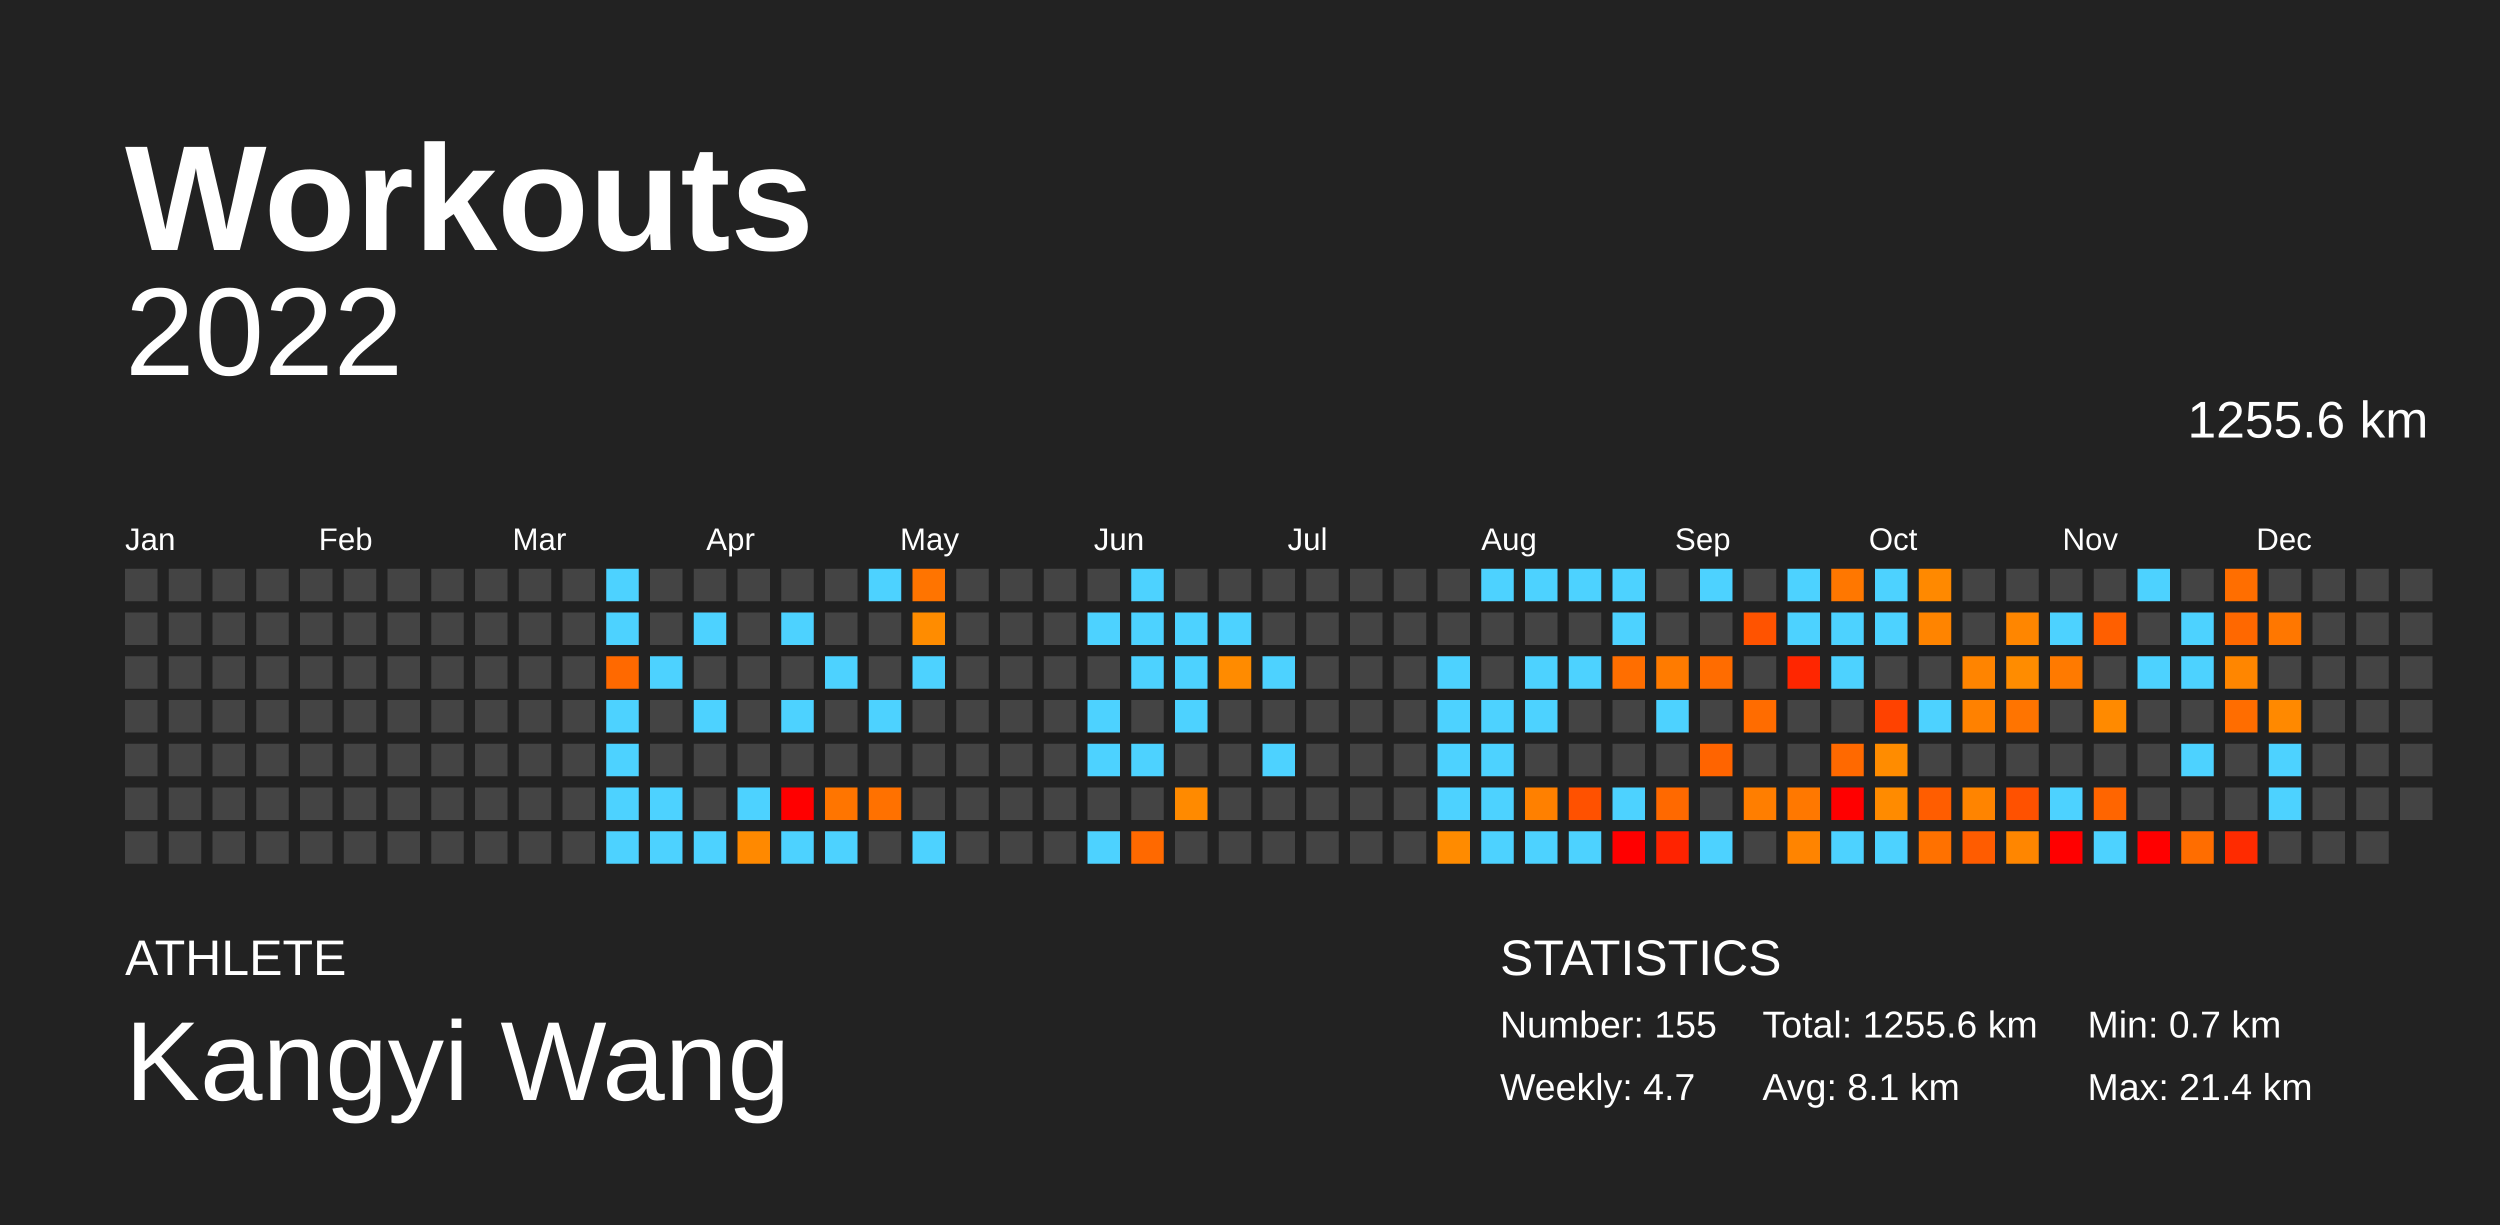
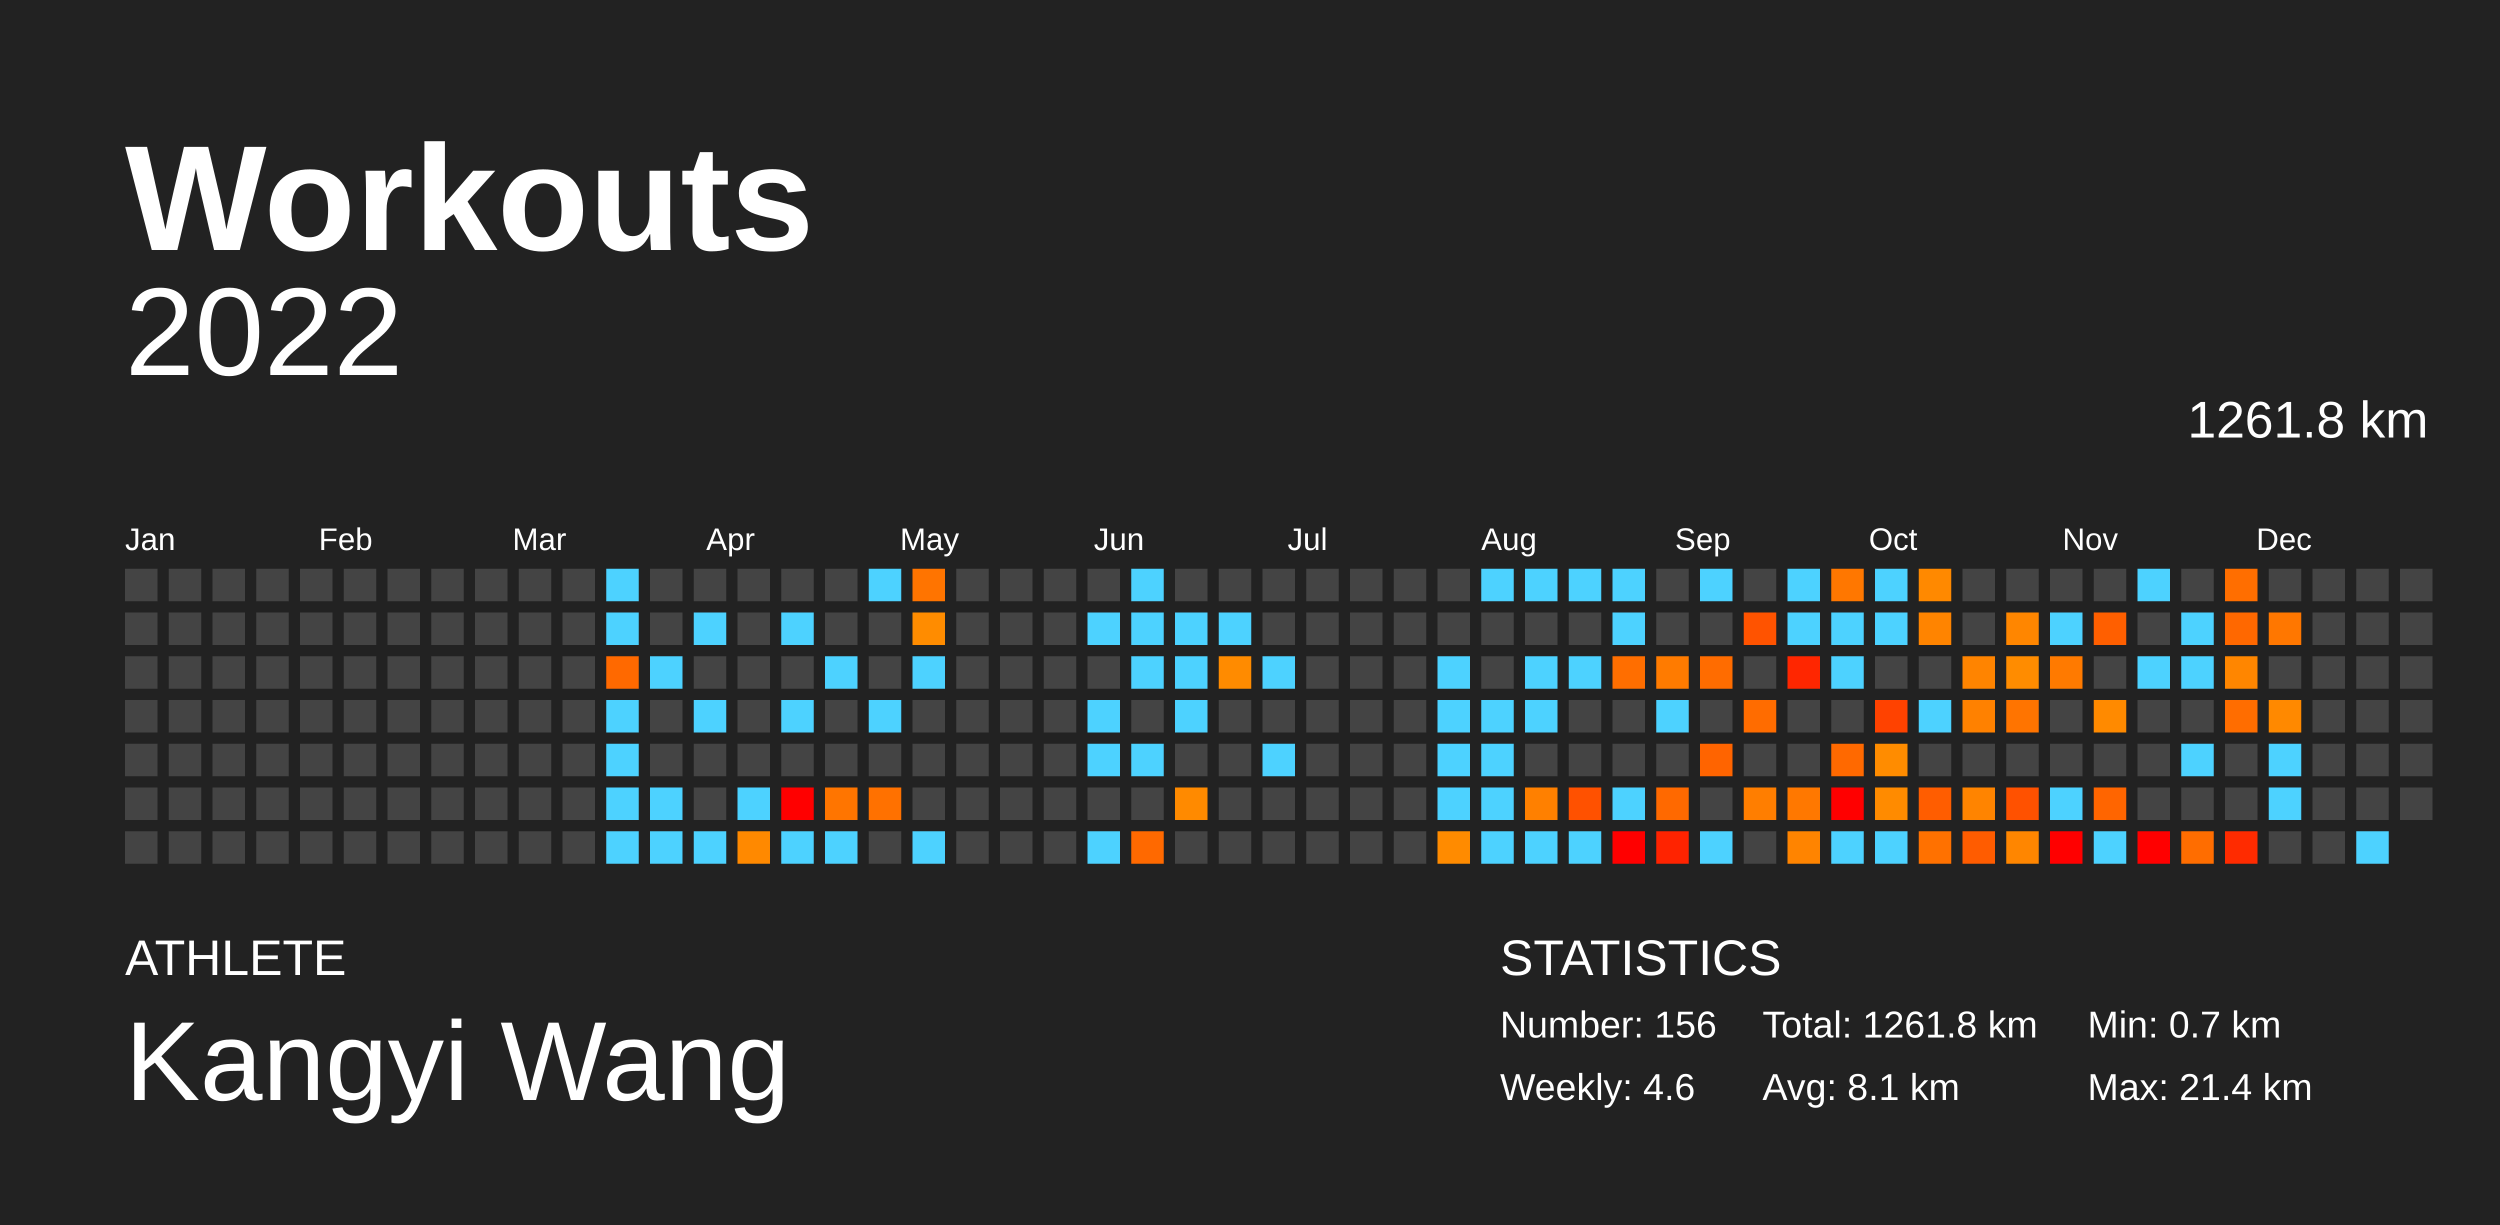
<svg xmlns="http://www.w3.org/2000/svg" baseProfile="full" height="98mm" version="1.1" viewBox="0,0,200,98" width="200mm">
  <defs />
  <rect fill="#222222" height="98" width="200" x="0" y="0" />
  <text fill="#FFFFFF" style="font-size:12px; font-family:Arial; font-weight:bold;" x="10" y="20">Workouts</text>
  <text fill="#FFFFFF" style="font-size:4px; font-family:Arial" x="10" y="78">ATHLETE</text>
  <text fill="#FFFFFF" style="font-size:9px; font-family:Arial" x="10" y="88">Kangyi Wang</text>
  <text fill="#FFFFFF" style="font-size:4px; font-family:Arial" x="120" y="78">STATISTICS</text>
-   <text fill="#FFFFFF" style="font-size:3px; font-family:Arial" x="120" y="83">Number: 155</text>
-   <text fill="#FFFFFF" style="font-size:3px; font-family:Arial" x="120" y="88">Weekly: 4.7</text>
-   <text fill="#FFFFFF" style="font-size:3px; font-family:Arial" x="141" y="83">Total: 1255.6 km</text>
+   <text fill="#FFFFFF" style="font-size:3px; font-family:Arial" x="120" y="83">Number: 156</text>
+   <text fill="#FFFFFF" style="font-size:3px; font-family:Arial" x="120" y="88">Weekly: 4.6</text>
+   <text fill="#FFFFFF" style="font-size:3px; font-family:Arial" x="141" y="83">Total: 1261.8 km</text>
  <text fill="#FFFFFF" style="font-size:3px; font-family:Arial" x="141" y="88">Avg: 8.1 km</text>
  <text fill="#FFFFFF" style="font-size:3px; font-family:Arial" x="167" y="83">Min: 0.7 km</text>
  <text fill="#FFFFFF" style="font-size:3px; font-family:Arial" x="167" y="88">Max: 21.4 km</text>
  <text alignment-baseline="hanging" fill="#FFFFFF" style="font-size:10.0px; font-family:Arial;" x="10" y="30">2022</text>
-   <text alignment-baseline="hanging" fill="#FFFFFF" style="font-size:4.125px; font-family:Arial;" x="175" y="35">1255.6 km</text>
+   <text alignment-baseline="hanging" fill="#FFFFFF" style="font-size:4.125px; font-family:Arial;" x="175" y="35">1261.8 km</text>
  <text fill="#FFFFFF" style="font-size:2.5px; font-family:Arial" x="10.0" y="44">Jan</text>
  <text fill="#FFFFFF" style="font-size:2.5px; font-family:Arial" x="25.5" y="44">Feb</text>
  <text fill="#FFFFFF" style="font-size:2.5px; font-family:Arial" x="41.0" y="44">Mar</text>
  <text fill="#FFFFFF" style="font-size:2.5px; font-family:Arial" x="56.5" y="44">Apr</text>
  <text fill="#FFFFFF" style="font-size:2.5px; font-family:Arial" x="72.0" y="44">May</text>
  <text fill="#FFFFFF" style="font-size:2.5px; font-family:Arial" x="87.5" y="44">Jun</text>
  <text fill="#FFFFFF" style="font-size:2.5px; font-family:Arial" x="103.0" y="44">Jul</text>
  <text fill="#FFFFFF" style="font-size:2.5px; font-family:Arial" x="118.5" y="44">Aug</text>
  <text fill="#FFFFFF" style="font-size:2.5px; font-family:Arial" x="134.0" y="44">Sep</text>
  <text fill="#FFFFFF" style="font-size:2.5px; font-family:Arial" x="149.5" y="44">Oct</text>
  <text fill="#FFFFFF" style="font-size:2.5px; font-family:Arial" x="165.0" y="44">Nov</text>
  <text fill="#FFFFFF" style="font-size:2.5px; font-family:Arial" x="180.5" y="44">Dec</text>
  <rect fill="#444444" height="2.6" width="2.6" x="10.0" y="45.5" />
  <rect fill="#444444" height="2.6" width="2.6" x="10.0" y="49.0" />
  <rect fill="#444444" height="2.6" width="2.6" x="10.0" y="52.5" />
  <rect fill="#444444" height="2.6" width="2.6" x="10.0" y="56.0" />
  <rect fill="#444444" height="2.6" width="2.6" x="10.0" y="59.5" />
  <rect fill="#444444" height="2.6" width="2.6" x="10.0" y="63.0" />
  <rect fill="#444444" height="2.6" width="2.6" x="10.0" y="66.5" />
  <rect fill="#444444" height="2.6" width="2.6" x="13.5" y="45.5" />
  <rect fill="#444444" height="2.6" width="2.6" x="13.5" y="49.0" />
  <rect fill="#444444" height="2.6" width="2.6" x="13.5" y="52.5" />
  <rect fill="#444444" height="2.6" width="2.6" x="13.5" y="56.0" />
  <rect fill="#444444" height="2.6" width="2.6" x="13.5" y="59.5" />
  <rect fill="#444444" height="2.6" width="2.6" x="13.5" y="63.0" />
  <rect fill="#444444" height="2.6" width="2.6" x="13.5" y="66.5" />
  <rect fill="#444444" height="2.6" width="2.6" x="17.0" y="45.5" />
  <rect fill="#444444" height="2.6" width="2.6" x="17.0" y="49.0" />
  <rect fill="#444444" height="2.6" width="2.6" x="17.0" y="52.5" />
  <rect fill="#444444" height="2.6" width="2.6" x="17.0" y="56.0" />
  <rect fill="#444444" height="2.6" width="2.6" x="17.0" y="59.5" />
  <rect fill="#444444" height="2.6" width="2.6" x="17.0" y="63.0" />
  <rect fill="#444444" height="2.6" width="2.6" x="17.0" y="66.5" />
  <rect fill="#444444" height="2.6" width="2.6" x="20.5" y="45.5" />
  <rect fill="#444444" height="2.6" width="2.6" x="20.5" y="49.0" />
  <rect fill="#444444" height="2.6" width="2.6" x="20.5" y="52.5" />
  <rect fill="#444444" height="2.6" width="2.6" x="20.5" y="56.0" />
  <rect fill="#444444" height="2.6" width="2.6" x="20.5" y="59.5" />
  <rect fill="#444444" height="2.6" width="2.6" x="20.5" y="63.0" />
  <rect fill="#444444" height="2.6" width="2.6" x="20.5" y="66.5" />
  <rect fill="#444444" height="2.6" width="2.6" x="24.0" y="45.5" />
  <rect fill="#444444" height="2.6" width="2.6" x="24.0" y="49.0" />
  <rect fill="#444444" height="2.6" width="2.6" x="24.0" y="52.5" />
  <rect fill="#444444" height="2.6" width="2.6" x="24.0" y="56.0" />
  <rect fill="#444444" height="2.6" width="2.6" x="24.0" y="59.5" />
  <rect fill="#444444" height="2.6" width="2.6" x="24.0" y="63.0" />
  <rect fill="#444444" height="2.6" width="2.6" x="24.0" y="66.5" />
  <rect fill="#444444" height="2.6" width="2.6" x="27.5" y="45.5" />
  <rect fill="#444444" height="2.6" width="2.6" x="27.5" y="49.0" />
  <rect fill="#444444" height="2.6" width="2.6" x="27.5" y="52.5" />
  <rect fill="#444444" height="2.6" width="2.6" x="27.5" y="56.0" />
  <rect fill="#444444" height="2.6" width="2.6" x="27.5" y="59.5" />
  <rect fill="#444444" height="2.6" width="2.6" x="27.5" y="63.0" />
  <rect fill="#444444" height="2.6" width="2.6" x="27.5" y="66.5" />
  <rect fill="#444444" height="2.6" width="2.6" x="31.0" y="45.5" />
  <rect fill="#444444" height="2.6" width="2.6" x="31.0" y="49.0" />
  <rect fill="#444444" height="2.6" width="2.6" x="31.0" y="52.5" />
  <rect fill="#444444" height="2.6" width="2.6" x="31.0" y="56.0" />
  <rect fill="#444444" height="2.6" width="2.6" x="31.0" y="59.5" />
  <rect fill="#444444" height="2.6" width="2.6" x="31.0" y="63.0" />
  <rect fill="#444444" height="2.6" width="2.6" x="31.0" y="66.5" />
  <rect fill="#444444" height="2.6" width="2.6" x="34.5" y="45.5" />
  <rect fill="#444444" height="2.6" width="2.6" x="34.5" y="49.0" />
  <rect fill="#444444" height="2.6" width="2.6" x="34.5" y="52.5" />
  <rect fill="#444444" height="2.6" width="2.6" x="34.5" y="56.0" />
  <rect fill="#444444" height="2.6" width="2.6" x="34.5" y="59.5" />
  <rect fill="#444444" height="2.6" width="2.6" x="34.5" y="63.0" />
  <rect fill="#444444" height="2.6" width="2.6" x="34.5" y="66.5" />
  <rect fill="#444444" height="2.6" width="2.6" x="38.0" y="45.5" />
  <rect fill="#444444" height="2.6" width="2.6" x="38.0" y="49.0" />
  <rect fill="#444444" height="2.6" width="2.6" x="38.0" y="52.5" />
  <rect fill="#444444" height="2.6" width="2.6" x="38.0" y="56.0" />
  <rect fill="#444444" height="2.6" width="2.6" x="38.0" y="59.5" />
  <rect fill="#444444" height="2.6" width="2.6" x="38.0" y="63.0" />
  <rect fill="#444444" height="2.6" width="2.6" x="38.0" y="66.5" />
  <rect fill="#444444" height="2.6" width="2.6" x="41.5" y="45.5" />
  <rect fill="#444444" height="2.6" width="2.6" x="41.5" y="49.0" />
  <rect fill="#444444" height="2.6" width="2.6" x="41.5" y="52.5" />
  <rect fill="#444444" height="2.6" width="2.6" x="41.5" y="56.0" />
  <rect fill="#444444" height="2.6" width="2.6" x="41.5" y="59.5" />
  <rect fill="#444444" height="2.6" width="2.6" x="41.5" y="63.0" />
  <rect fill="#444444" height="2.6" width="2.6" x="41.5" y="66.5" />
  <rect fill="#444444" height="2.6" width="2.6" x="45.0" y="45.5" />
  <rect fill="#444444" height="2.6" width="2.6" x="45.0" y="49.0" />
  <rect fill="#444444" height="2.6" width="2.6" x="45.0" y="52.5" />
  <rect fill="#444444" height="2.6" width="2.6" x="45.0" y="56.0" />
  <rect fill="#444444" height="2.6" width="2.6" x="45.0" y="59.5" />
  <rect fill="#444444" height="2.6" width="2.6" x="45.0" y="63.0" />
  <rect fill="#444444" height="2.6" width="2.6" x="45.0" y="66.5" />
  <rect fill="#4dd2ff" height="2.6" width="2.6" x="48.5" y="45.5" />
  <rect fill="#4dd2ff" height="2.6" width="2.6" x="48.5" y="49.0" />
  <rect fill="#ff6900" height="2.6" width="2.6" x="48.5" y="52.5" />
  <rect fill="#4dd2ff" height="2.6" width="2.6" x="48.5" y="56.0" />
  <rect fill="#4dd2ff" height="2.6" width="2.6" x="48.5" y="59.5" />
  <rect fill="#4dd2ff" height="2.6" width="2.6" x="48.5" y="63.0" />
  <rect fill="#4dd2ff" height="2.6" width="2.6" x="48.5" y="66.5" />
  <rect fill="#444444" height="2.6" width="2.6" x="52.0" y="45.5" />
  <rect fill="#444444" height="2.6" width="2.6" x="52.0" y="49.0" />
  <rect fill="#4dd2ff" height="2.6" width="2.6" x="52.0" y="52.5" />
  <rect fill="#444444" height="2.6" width="2.6" x="52.0" y="56.0" />
  <rect fill="#444444" height="2.6" width="2.6" x="52.0" y="59.5" />
  <rect fill="#4dd2ff" height="2.6" width="2.6" x="52.0" y="63.0" />
  <rect fill="#4dd2ff" height="2.6" width="2.6" x="52.0" y="66.5" />
  <rect fill="#444444" height="2.6" width="2.6" x="55.5" y="45.5" />
  <rect fill="#4dd2ff" height="2.6" width="2.6" x="55.5" y="49.0" />
  <rect fill="#444444" height="2.6" width="2.6" x="55.5" y="52.5" />
  <rect fill="#4dd2ff" height="2.6" width="2.6" x="55.5" y="56.0" />
  <rect fill="#444444" height="2.6" width="2.6" x="55.5" y="59.5" />
  <rect fill="#444444" height="2.6" width="2.6" x="55.5" y="63.0" />
  <rect fill="#4dd2ff" height="2.6" width="2.6" x="55.5" y="66.5" />
  <rect fill="#444444" height="2.6" width="2.6" x="59.0" y="45.5" />
  <rect fill="#444444" height="2.6" width="2.6" x="59.0" y="49.0" />
  <rect fill="#444444" height="2.6" width="2.6" x="59.0" y="52.5" />
  <rect fill="#444444" height="2.6" width="2.6" x="59.0" y="56.0" />
  <rect fill="#444444" height="2.6" width="2.6" x="59.0" y="59.5" />
  <rect fill="#4dd2ff" height="2.6" width="2.6" x="59.0" y="63.0" />
  <rect fill="#ff8900" height="2.6" width="2.6" x="59.0" y="66.5" />
  <rect fill="#444444" height="2.6" width="2.6" x="62.5" y="45.5" />
  <rect fill="#4dd2ff" height="2.6" width="2.6" x="62.5" y="49.0" />
  <rect fill="#444444" height="2.6" width="2.6" x="62.5" y="52.5" />
  <rect fill="#4dd2ff" height="2.6" width="2.6" x="62.5" y="56.0" />
  <rect fill="#444444" height="2.6" width="2.6" x="62.5" y="59.5" />
  <rect fill="red" height="2.6" width="2.6" x="62.5" y="63.0" />
  <rect fill="#4dd2ff" height="2.6" width="2.6" x="62.5" y="66.5" />
  <rect fill="#444444" height="2.6" width="2.6" x="66.0" y="45.5" />
  <rect fill="#444444" height="2.6" width="2.6" x="66.0" y="49.0" />
  <rect fill="#4dd2ff" height="2.6" width="2.6" x="66.0" y="52.5" />
  <rect fill="#444444" height="2.6" width="2.6" x="66.0" y="56.0" />
  <rect fill="#444444" height="2.6" width="2.6" x="66.0" y="59.5" />
  <rect fill="#ff7500" height="2.6" width="2.6" x="66.0" y="63.0" />
  <rect fill="#4dd2ff" height="2.6" width="2.6" x="66.0" y="66.5" />
  <rect fill="#4dd2ff" height="2.6" width="2.6" x="69.5" y="45.5" />
  <rect fill="#444444" height="2.6" width="2.6" x="69.5" y="49.0" />
  <rect fill="#444444" height="2.6" width="2.6" x="69.5" y="52.5" />
  <rect fill="#4dd2ff" height="2.6" width="2.6" x="69.5" y="56.0" />
  <rect fill="#444444" height="2.6" width="2.6" x="69.5" y="59.5" />
  <rect fill="#ff7100" height="2.6" width="2.6" x="69.5" y="63.0" />
  <rect fill="#444444" height="2.6" width="2.6" x="69.5" y="66.5" />
  <rect fill="#ff7400" height="2.6" width="2.6" x="73.0" y="45.5" />
  <rect fill="#ff8c00" height="2.6" width="2.6" x="73.0" y="49.0" />
  <rect fill="#4dd2ff" height="2.6" width="2.6" x="73.0" y="52.5" />
  <rect fill="#444444" height="2.6" width="2.6" x="73.0" y="56.0" />
  <rect fill="#444444" height="2.6" width="2.6" x="73.0" y="59.5" />
  <rect fill="#444444" height="2.6" width="2.6" x="73.0" y="63.0" />
  <rect fill="#4dd2ff" height="2.6" width="2.6" x="73.0" y="66.5" />
  <rect fill="#444444" height="2.6" width="2.6" x="76.5" y="45.5" />
  <rect fill="#444444" height="2.6" width="2.6" x="76.5" y="49.0" />
  <rect fill="#444444" height="2.6" width="2.6" x="76.5" y="52.5" />
  <rect fill="#444444" height="2.6" width="2.6" x="76.5" y="56.0" />
  <rect fill="#444444" height="2.6" width="2.6" x="76.5" y="59.5" />
  <rect fill="#444444" height="2.6" width="2.6" x="76.5" y="63.0" />
  <rect fill="#444444" height="2.6" width="2.6" x="76.5" y="66.5" />
  <rect fill="#444444" height="2.6" width="2.6" x="80.0" y="45.5" />
  <rect fill="#444444" height="2.6" width="2.6" x="80.0" y="49.0" />
  <rect fill="#444444" height="2.6" width="2.6" x="80.0" y="52.5" />
  <rect fill="#444444" height="2.6" width="2.6" x="80.0" y="56.0" />
  <rect fill="#444444" height="2.6" width="2.6" x="80.0" y="59.5" />
  <rect fill="#444444" height="2.6" width="2.6" x="80.0" y="63.0" />
  <rect fill="#444444" height="2.6" width="2.6" x="80.0" y="66.5" />
  <rect fill="#444444" height="2.6" width="2.6" x="83.5" y="45.5" />
  <rect fill="#444444" height="2.6" width="2.6" x="83.5" y="49.0" />
  <rect fill="#444444" height="2.6" width="2.6" x="83.5" y="52.5" />
  <rect fill="#444444" height="2.6" width="2.6" x="83.5" y="56.0" />
  <rect fill="#444444" height="2.6" width="2.6" x="83.5" y="59.5" />
  <rect fill="#444444" height="2.6" width="2.6" x="83.5" y="63.0" />
  <rect fill="#444444" height="2.6" width="2.6" x="83.5" y="66.5" />
  <rect fill="#444444" height="2.6" width="2.6" x="87.0" y="45.5" />
  <rect fill="#4dd2ff" height="2.6" width="2.6" x="87.0" y="49.0" />
  <rect fill="#444444" height="2.6" width="2.6" x="87.0" y="52.5" />
  <rect fill="#4dd2ff" height="2.6" width="2.6" x="87.0" y="56.0" />
  <rect fill="#4dd2ff" height="2.6" width="2.6" x="87.0" y="59.5" />
  <rect fill="#444444" height="2.6" width="2.6" x="87.0" y="63.0" />
  <rect fill="#4dd2ff" height="2.6" width="2.6" x="87.0" y="66.5" />
  <rect fill="#4dd2ff" height="2.6" width="2.6" x="90.5" y="45.5" />
  <rect fill="#4dd2ff" height="2.6" width="2.6" x="90.5" y="49.0" />
  <rect fill="#4dd2ff" height="2.6" width="2.6" x="90.5" y="52.5" />
  <rect fill="#444444" height="2.6" width="2.6" x="90.5" y="56.0" />
  <rect fill="#4dd2ff" height="2.6" width="2.6" x="90.5" y="59.5" />
  <rect fill="#444444" height="2.6" width="2.6" x="90.5" y="63.0" />
  <rect fill="#ff6900" height="2.6" width="2.6" x="90.5" y="66.5" />
  <rect fill="#444444" height="2.6" width="2.6" x="94.0" y="45.5" />
  <rect fill="#4dd2ff" height="2.6" width="2.6" x="94.0" y="49.0" />
  <rect fill="#4dd2ff" height="2.6" width="2.6" x="94.0" y="52.5" />
  <rect fill="#4dd2ff" height="2.6" width="2.6" x="94.0" y="56.0" />
  <rect fill="#444444" height="2.6" width="2.6" x="94.0" y="59.5" />
  <rect fill="#ff8a00" height="2.6" width="2.6" x="94.0" y="63.0" />
  <rect fill="#444444" height="2.6" width="2.6" x="94.0" y="66.5" />
  <rect fill="#444444" height="2.6" width="2.6" x="97.5" y="45.5" />
  <rect fill="#4dd2ff" height="2.6" width="2.6" x="97.5" y="49.0" />
  <rect fill="#ff8b00" height="2.6" width="2.6" x="97.5" y="52.5" />
  <rect fill="#444444" height="2.6" width="2.6" x="97.5" y="56.0" />
  <rect fill="#444444" height="2.6" width="2.6" x="97.5" y="59.5" />
  <rect fill="#444444" height="2.6" width="2.6" x="97.5" y="63.0" />
  <rect fill="#444444" height="2.6" width="2.6" x="97.5" y="66.5" />
  <rect fill="#444444" height="2.6" width="2.6" x="101.0" y="45.5" />
  <rect fill="#444444" height="2.6" width="2.6" x="101.0" y="49.0" />
  <rect fill="#4dd2ff" height="2.6" width="2.6" x="101.0" y="52.5" />
  <rect fill="#444444" height="2.6" width="2.6" x="101.0" y="56.0" />
  <rect fill="#4dd2ff" height="2.6" width="2.6" x="101.0" y="59.5" />
  <rect fill="#444444" height="2.6" width="2.6" x="101.0" y="63.0" />
  <rect fill="#444444" height="2.6" width="2.6" x="101.0" y="66.5" />
  <rect fill="#444444" height="2.6" width="2.6" x="104.5" y="45.5" />
  <rect fill="#444444" height="2.6" width="2.6" x="104.5" y="49.0" />
  <rect fill="#444444" height="2.6" width="2.6" x="104.5" y="52.5" />
  <rect fill="#444444" height="2.6" width="2.6" x="104.5" y="56.0" />
  <rect fill="#444444" height="2.6" width="2.6" x="104.5" y="59.5" />
  <rect fill="#444444" height="2.6" width="2.6" x="104.5" y="63.0" />
  <rect fill="#444444" height="2.6" width="2.6" x="104.5" y="66.5" />
  <rect fill="#444444" height="2.6" width="2.6" x="108.0" y="45.5" />
  <rect fill="#444444" height="2.6" width="2.6" x="108.0" y="49.0" />
  <rect fill="#444444" height="2.6" width="2.6" x="108.0" y="52.5" />
  <rect fill="#444444" height="2.6" width="2.6" x="108.0" y="56.0" />
  <rect fill="#444444" height="2.6" width="2.6" x="108.0" y="59.5" />
  <rect fill="#444444" height="2.6" width="2.6" x="108.0" y="63.0" />
  <rect fill="#444444" height="2.6" width="2.6" x="108.0" y="66.5" />
  <rect fill="#444444" height="2.6" width="2.6" x="111.5" y="45.5" />
  <rect fill="#444444" height="2.6" width="2.6" x="111.5" y="49.0" />
  <rect fill="#444444" height="2.6" width="2.6" x="111.5" y="52.5" />
  <rect fill="#444444" height="2.6" width="2.6" x="111.5" y="56.0" />
  <rect fill="#444444" height="2.6" width="2.6" x="111.5" y="59.5" />
  <rect fill="#444444" height="2.6" width="2.6" x="111.5" y="63.0" />
  <rect fill="#444444" height="2.6" width="2.6" x="111.5" y="66.5" />
  <rect fill="#444444" height="2.6" width="2.6" x="115.0" y="45.5" />
  <rect fill="#444444" height="2.6" width="2.6" x="115.0" y="49.0" />
  <rect fill="#4dd2ff" height="2.6" width="2.6" x="115.0" y="52.5" />
  <rect fill="#4dd2ff" height="2.6" width="2.6" x="115.0" y="56.0" />
  <rect fill="#4dd2ff" height="2.6" width="2.6" x="115.0" y="59.5" />
  <rect fill="#4dd2ff" height="2.6" width="2.6" x="115.0" y="63.0" />
  <rect fill="#ff8b00" height="2.6" width="2.6" x="115.0" y="66.5" />
  <rect fill="#4dd2ff" height="2.6" width="2.6" x="118.5" y="45.5" />
  <rect fill="#444444" height="2.6" width="2.6" x="118.5" y="49.0" />
  <rect fill="#444444" height="2.6" width="2.6" x="118.5" y="52.5" />
  <rect fill="#4dd2ff" height="2.6" width="2.6" x="118.5" y="56.0" />
  <rect fill="#4dd2ff" height="2.6" width="2.6" x="118.5" y="59.5" />
  <rect fill="#4dd2ff" height="2.6" width="2.6" x="118.5" y="63.0" />
  <rect fill="#4dd2ff" height="2.6" width="2.6" x="118.5" y="66.5" />
  <rect fill="#4dd2ff" height="2.6" width="2.6" x="122.0" y="45.5" />
  <rect fill="#444444" height="2.6" width="2.6" x="122.0" y="49.0" />
  <rect fill="#4dd2ff" height="2.6" width="2.6" x="122.0" y="52.5" />
  <rect fill="#4dd2ff" height="2.6" width="2.6" x="122.0" y="56.0" />
  <rect fill="#444444" height="2.6" width="2.6" x="122.0" y="59.5" />
  <rect fill="#ff8000" height="2.6" width="2.6" x="122.0" y="63.0" />
  <rect fill="#4dd2ff" height="2.6" width="2.6" x="122.0" y="66.5" />
  <rect fill="#4dd2ff" height="2.6" width="2.6" x="125.5" y="45.5" />
  <rect fill="#444444" height="2.6" width="2.6" x="125.5" y="49.0" />
  <rect fill="#4dd2ff" height="2.6" width="2.6" x="125.5" y="52.5" />
  <rect fill="#444444" height="2.6" width="2.6" x="125.5" y="56.0" />
  <rect fill="#444444" height="2.6" width="2.6" x="125.5" y="59.5" />
  <rect fill="#ff5100" height="2.6" width="2.6" x="125.5" y="63.0" />
  <rect fill="#4dd2ff" height="2.6" width="2.6" x="125.5" y="66.5" />
  <rect fill="#4dd2ff" height="2.6" width="2.6" x="129.0" y="45.5" />
  <rect fill="#4dd2ff" height="2.6" width="2.6" x="129.0" y="49.0" />
  <rect fill="#ff6e00" height="2.6" width="2.6" x="129.0" y="52.5" />
  <rect fill="#444444" height="2.6" width="2.6" x="129.0" y="56.0" />
  <rect fill="#444444" height="2.6" width="2.6" x="129.0" y="59.5" />
  <rect fill="#4dd2ff" height="2.6" width="2.6" x="129.0" y="63.0" />
  <rect fill="red" height="2.6" width="2.6" x="129.0" y="66.5" />
  <rect fill="#444444" height="2.6" width="2.6" x="132.5" y="45.5" />
  <rect fill="#444444" height="2.6" width="2.6" x="132.5" y="49.0" />
  <rect fill="#ff7b00" height="2.6" width="2.6" x="132.5" y="52.5" />
  <rect fill="#4dd2ff" height="2.6" width="2.6" x="132.5" y="56.0" />
  <rect fill="#444444" height="2.6" width="2.6" x="132.5" y="59.5" />
  <rect fill="#ff6900" height="2.6" width="2.6" x="132.5" y="63.0" />
  <rect fill="#ff2300" height="2.6" width="2.6" x="132.5" y="66.5" />
  <rect fill="#4dd2ff" height="2.6" width="2.6" x="136.0" y="45.5" />
  <rect fill="#444444" height="2.6" width="2.6" x="136.0" y="49.0" />
  <rect fill="#ff6c00" height="2.6" width="2.6" x="136.0" y="52.5" />
  <rect fill="#444444" height="2.6" width="2.6" x="136.0" y="56.0" />
  <rect fill="#ff6400" height="2.6" width="2.6" x="136.0" y="59.5" />
  <rect fill="#444444" height="2.6" width="2.6" x="136.0" y="63.0" />
  <rect fill="#4dd2ff" height="2.6" width="2.6" x="136.0" y="66.5" />
  <rect fill="#444444" height="2.6" width="2.6" x="139.5" y="45.5" />
  <rect fill="#ff5300" height="2.6" width="2.6" x="139.5" y="49.0" />
  <rect fill="#444444" height="2.6" width="2.6" x="139.5" y="52.5" />
  <rect fill="#ff6c00" height="2.6" width="2.6" x="139.5" y="56.0" />
  <rect fill="#444444" height="2.6" width="2.6" x="139.5" y="59.5" />
  <rect fill="#ff7e00" height="2.6" width="2.6" x="139.5" y="63.0" />
  <rect fill="#444444" height="2.6" width="2.6" x="139.5" y="66.5" />
  <rect fill="#4dd2ff" height="2.6" width="2.6" x="143.0" y="45.5" />
  <rect fill="#4dd2ff" height="2.6" width="2.6" x="143.0" y="49.0" />
  <rect fill="#ff2600" height="2.6" width="2.6" x="143.0" y="52.5" />
  <rect fill="#444444" height="2.6" width="2.6" x="143.0" y="56.0" />
  <rect fill="#444444" height="2.6" width="2.6" x="143.0" y="59.5" />
  <rect fill="#ff7800" height="2.6" width="2.6" x="143.0" y="63.0" />
  <rect fill="#ff8400" height="2.6" width="2.6" x="143.0" y="66.5" />
  <rect fill="#ff7700" height="2.6" width="2.6" x="146.5" y="45.5" />
  <rect fill="#4dd2ff" height="2.6" width="2.6" x="146.5" y="49.0" />
  <rect fill="#4dd2ff" height="2.6" width="2.6" x="146.5" y="52.5" />
  <rect fill="#444444" height="2.6" width="2.6" x="146.5" y="56.0" />
  <rect fill="#ff6900" height="2.6" width="2.6" x="146.5" y="59.5" />
  <rect fill="red" height="2.6" width="2.6" x="146.5" y="63.0" />
  <rect fill="#4dd2ff" height="2.6" width="2.6" x="146.5" y="66.5" />
  <rect fill="#4dd2ff" height="2.6" width="2.6" x="150.0" y="45.5" />
  <rect fill="#4dd2ff" height="2.6" width="2.6" x="150.0" y="49.0" />
  <rect fill="#444444" height="2.6" width="2.6" x="150.0" y="52.5" />
  <rect fill="#ff4200" height="2.6" width="2.6" x="150.0" y="56.0" />
  <rect fill="#ff8c00" height="2.6" width="2.6" x="150.0" y="59.5" />
  <rect fill="#ff8b00" height="2.6" width="2.6" x="150.0" y="63.0" />
  <rect fill="#4dd2ff" height="2.6" width="2.6" x="150.0" y="66.5" />
  <rect fill="#ff8900" height="2.6" width="2.6" x="153.5" y="45.5" />
  <rect fill="#ff8400" height="2.6" width="2.6" x="153.5" y="49.0" />
  <rect fill="#444444" height="2.6" width="2.6" x="153.5" y="52.5" />
  <rect fill="#4dd2ff" height="2.6" width="2.6" x="153.5" y="56.0" />
  <rect fill="#444444" height="2.6" width="2.6" x="153.5" y="59.5" />
  <rect fill="#ff5d00" height="2.6" width="2.6" x="153.5" y="63.0" />
  <rect fill="#ff7100" height="2.6" width="2.6" x="153.5" y="66.5" />
  <rect fill="#444444" height="2.6" width="2.6" x="157.0" y="45.5" />
  <rect fill="#444444" height="2.6" width="2.6" x="157.0" y="49.0" />
  <rect fill="#ff8400" height="2.6" width="2.6" x="157.0" y="52.5" />
  <rect fill="#ff8100" height="2.6" width="2.6" x="157.0" y="56.0" />
  <rect fill="#444444" height="2.6" width="2.6" x="157.0" y="59.5" />
  <rect fill="#ff8400" height="2.6" width="2.6" x="157.0" y="63.0" />
  <rect fill="#ff5c00" height="2.6" width="2.6" x="157.0" y="66.5" />
  <rect fill="#444444" height="2.6" width="2.6" x="160.5" y="45.5" />
  <rect fill="#ff8600" height="2.6" width="2.6" x="160.5" y="49.0" />
  <rect fill="#ff8c00" height="2.6" width="2.6" x="160.5" y="52.5" />
  <rect fill="#ff7400" height="2.6" width="2.6" x="160.5" y="56.0" />
  <rect fill="#444444" height="2.6" width="2.6" x="160.5" y="59.5" />
  <rect fill="#ff5100" height="2.6" width="2.6" x="160.5" y="63.0" />
  <rect fill="#ff8600" height="2.6" width="2.6" x="160.5" y="66.5" />
  <rect fill="#444444" height="2.6" width="2.6" x="164.0" y="45.5" />
  <rect fill="#4dd2ff" height="2.6" width="2.6" x="164.0" y="49.0" />
  <rect fill="#ff7a00" height="2.6" width="2.6" x="164.0" y="52.5" />
  <rect fill="#444444" height="2.6" width="2.6" x="164.0" y="56.0" />
  <rect fill="#444444" height="2.6" width="2.6" x="164.0" y="59.5" />
  <rect fill="#4dd2ff" height="2.6" width="2.6" x="164.0" y="63.0" />
  <rect fill="red" height="2.6" width="2.6" x="164.0" y="66.5" />
  <rect fill="#444444" height="2.6" width="2.6" x="167.5" y="45.5" />
  <rect fill="#ff5f00" height="2.6" width="2.6" x="167.5" y="49.0" />
  <rect fill="#444444" height="2.6" width="2.6" x="167.5" y="52.5" />
  <rect fill="#ff8a00" height="2.6" width="2.6" x="167.5" y="56.0" />
  <rect fill="#444444" height="2.6" width="2.6" x="167.5" y="59.5" />
  <rect fill="#ff6500" height="2.6" width="2.6" x="167.5" y="63.0" />
  <rect fill="#4dd2ff" height="2.6" width="2.6" x="167.5" y="66.5" />
  <rect fill="#4dd2ff" height="2.6" width="2.6" x="171.0" y="45.5" />
  <rect fill="#444444" height="2.6" width="2.6" x="171.0" y="49.0" />
  <rect fill="#4dd2ff" height="2.6" width="2.6" x="171.0" y="52.5" />
  <rect fill="#444444" height="2.6" width="2.6" x="171.0" y="56.0" />
  <rect fill="#444444" height="2.6" width="2.6" x="171.0" y="59.5" />
  <rect fill="#444444" height="2.6" width="2.6" x="171.0" y="63.0" />
  <rect fill="red" height="2.6" width="2.6" x="171.0" y="66.5" />
  <rect fill="#444444" height="2.6" width="2.6" x="174.5" y="45.5" />
  <rect fill="#4dd2ff" height="2.6" width="2.6" x="174.5" y="49.0" />
  <rect fill="#4dd2ff" height="2.6" width="2.6" x="174.5" y="52.5" />
  <rect fill="#444444" height="2.6" width="2.6" x="174.5" y="56.0" />
  <rect fill="#4dd2ff" height="2.6" width="2.6" x="174.5" y="59.5" />
  <rect fill="#444444" height="2.6" width="2.6" x="174.5" y="63.0" />
  <rect fill="#ff6d00" height="2.6" width="2.6" x="174.5" y="66.5" />
  <rect fill="#ff6e00" height="2.6" width="2.6" x="178.0" y="45.5" />
  <rect fill="#ff6800" height="2.6" width="2.6" x="178.0" y="49.0" />
  <rect fill="#ff8600" height="2.6" width="2.6" x="178.0" y="52.5" />
  <rect fill="#ff6d00" height="2.6" width="2.6" x="178.0" y="56.0" />
  <rect fill="#444444" height="2.6" width="2.6" x="178.0" y="59.5" />
  <rect fill="#444444" height="2.6" width="2.6" x="178.0" y="63.0" />
  <rect fill="#ff2b00" height="2.6" width="2.6" x="178.0" y="66.5" />
  <rect fill="#444444" height="2.6" width="2.6" x="181.5" y="45.5" />
  <rect fill="#ff7700" height="2.6" width="2.6" x="181.5" y="49.0" />
  <rect fill="#444444" height="2.6" width="2.6" x="181.5" y="52.5" />
  <rect fill="#ff8900" height="2.6" width="2.6" x="181.5" y="56.0" />
  <rect fill="#4dd2ff" height="2.6" width="2.6" x="181.5" y="59.5" />
  <rect fill="#4dd2ff" height="2.6" width="2.6" x="181.5" y="63.0" />
  <rect fill="#444444" height="2.6" width="2.6" x="181.5" y="66.5" />
  <rect fill="#444444" height="2.6" width="2.6" x="185.0" y="45.5" />
  <rect fill="#444444" height="2.6" width="2.6" x="185.0" y="49.0" />
  <rect fill="#444444" height="2.6" width="2.6" x="185.0" y="52.5" />
  <rect fill="#444444" height="2.6" width="2.6" x="185.0" y="56.0" />
  <rect fill="#444444" height="2.6" width="2.6" x="185.0" y="59.5" />
  <rect fill="#444444" height="2.6" width="2.6" x="185.0" y="63.0" />
  <rect fill="#444444" height="2.6" width="2.6" x="185.0" y="66.5" />
  <rect fill="#444444" height="2.6" width="2.6" x="188.5" y="45.5" />
  <rect fill="#444444" height="2.6" width="2.6" x="188.5" y="49.0" />
  <rect fill="#444444" height="2.6" width="2.6" x="188.5" y="52.5" />
  <rect fill="#444444" height="2.6" width="2.6" x="188.5" y="56.0" />
  <rect fill="#444444" height="2.6" width="2.6" x="188.5" y="59.5" />
  <rect fill="#444444" height="2.6" width="2.6" x="188.5" y="63.0" />
-   <rect fill="#444444" height="2.6" width="2.6" x="188.5" y="66.5" />
+   <rect fill="#4dd2ff" height="2.6" width="2.6" x="188.5" y="66.5" />
  <rect fill="#444444" height="2.6" width="2.6" x="192.0" y="45.5" />
  <rect fill="#444444" height="2.6" width="2.6" x="192.0" y="49.0" />
  <rect fill="#444444" height="2.6" width="2.6" x="192.0" y="52.5" />
  <rect fill="#444444" height="2.6" width="2.6" x="192.0" y="56.0" />
  <rect fill="#444444" height="2.6" width="2.6" x="192.0" y="59.5" />
  <rect fill="#444444" height="2.6" width="2.6" x="192.0" y="63.0" />
</svg>
